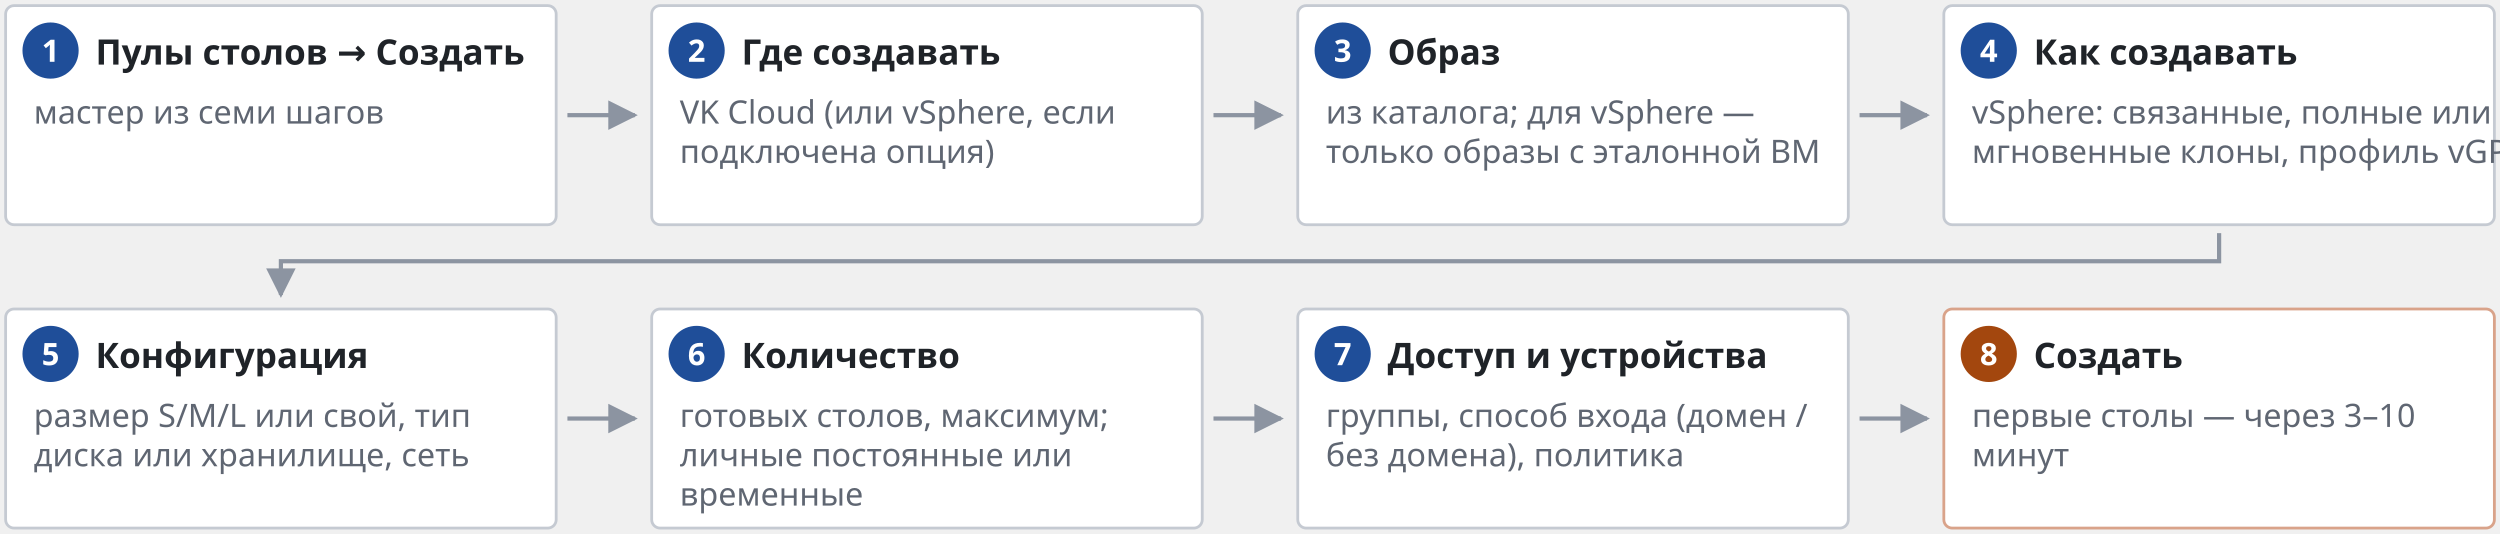
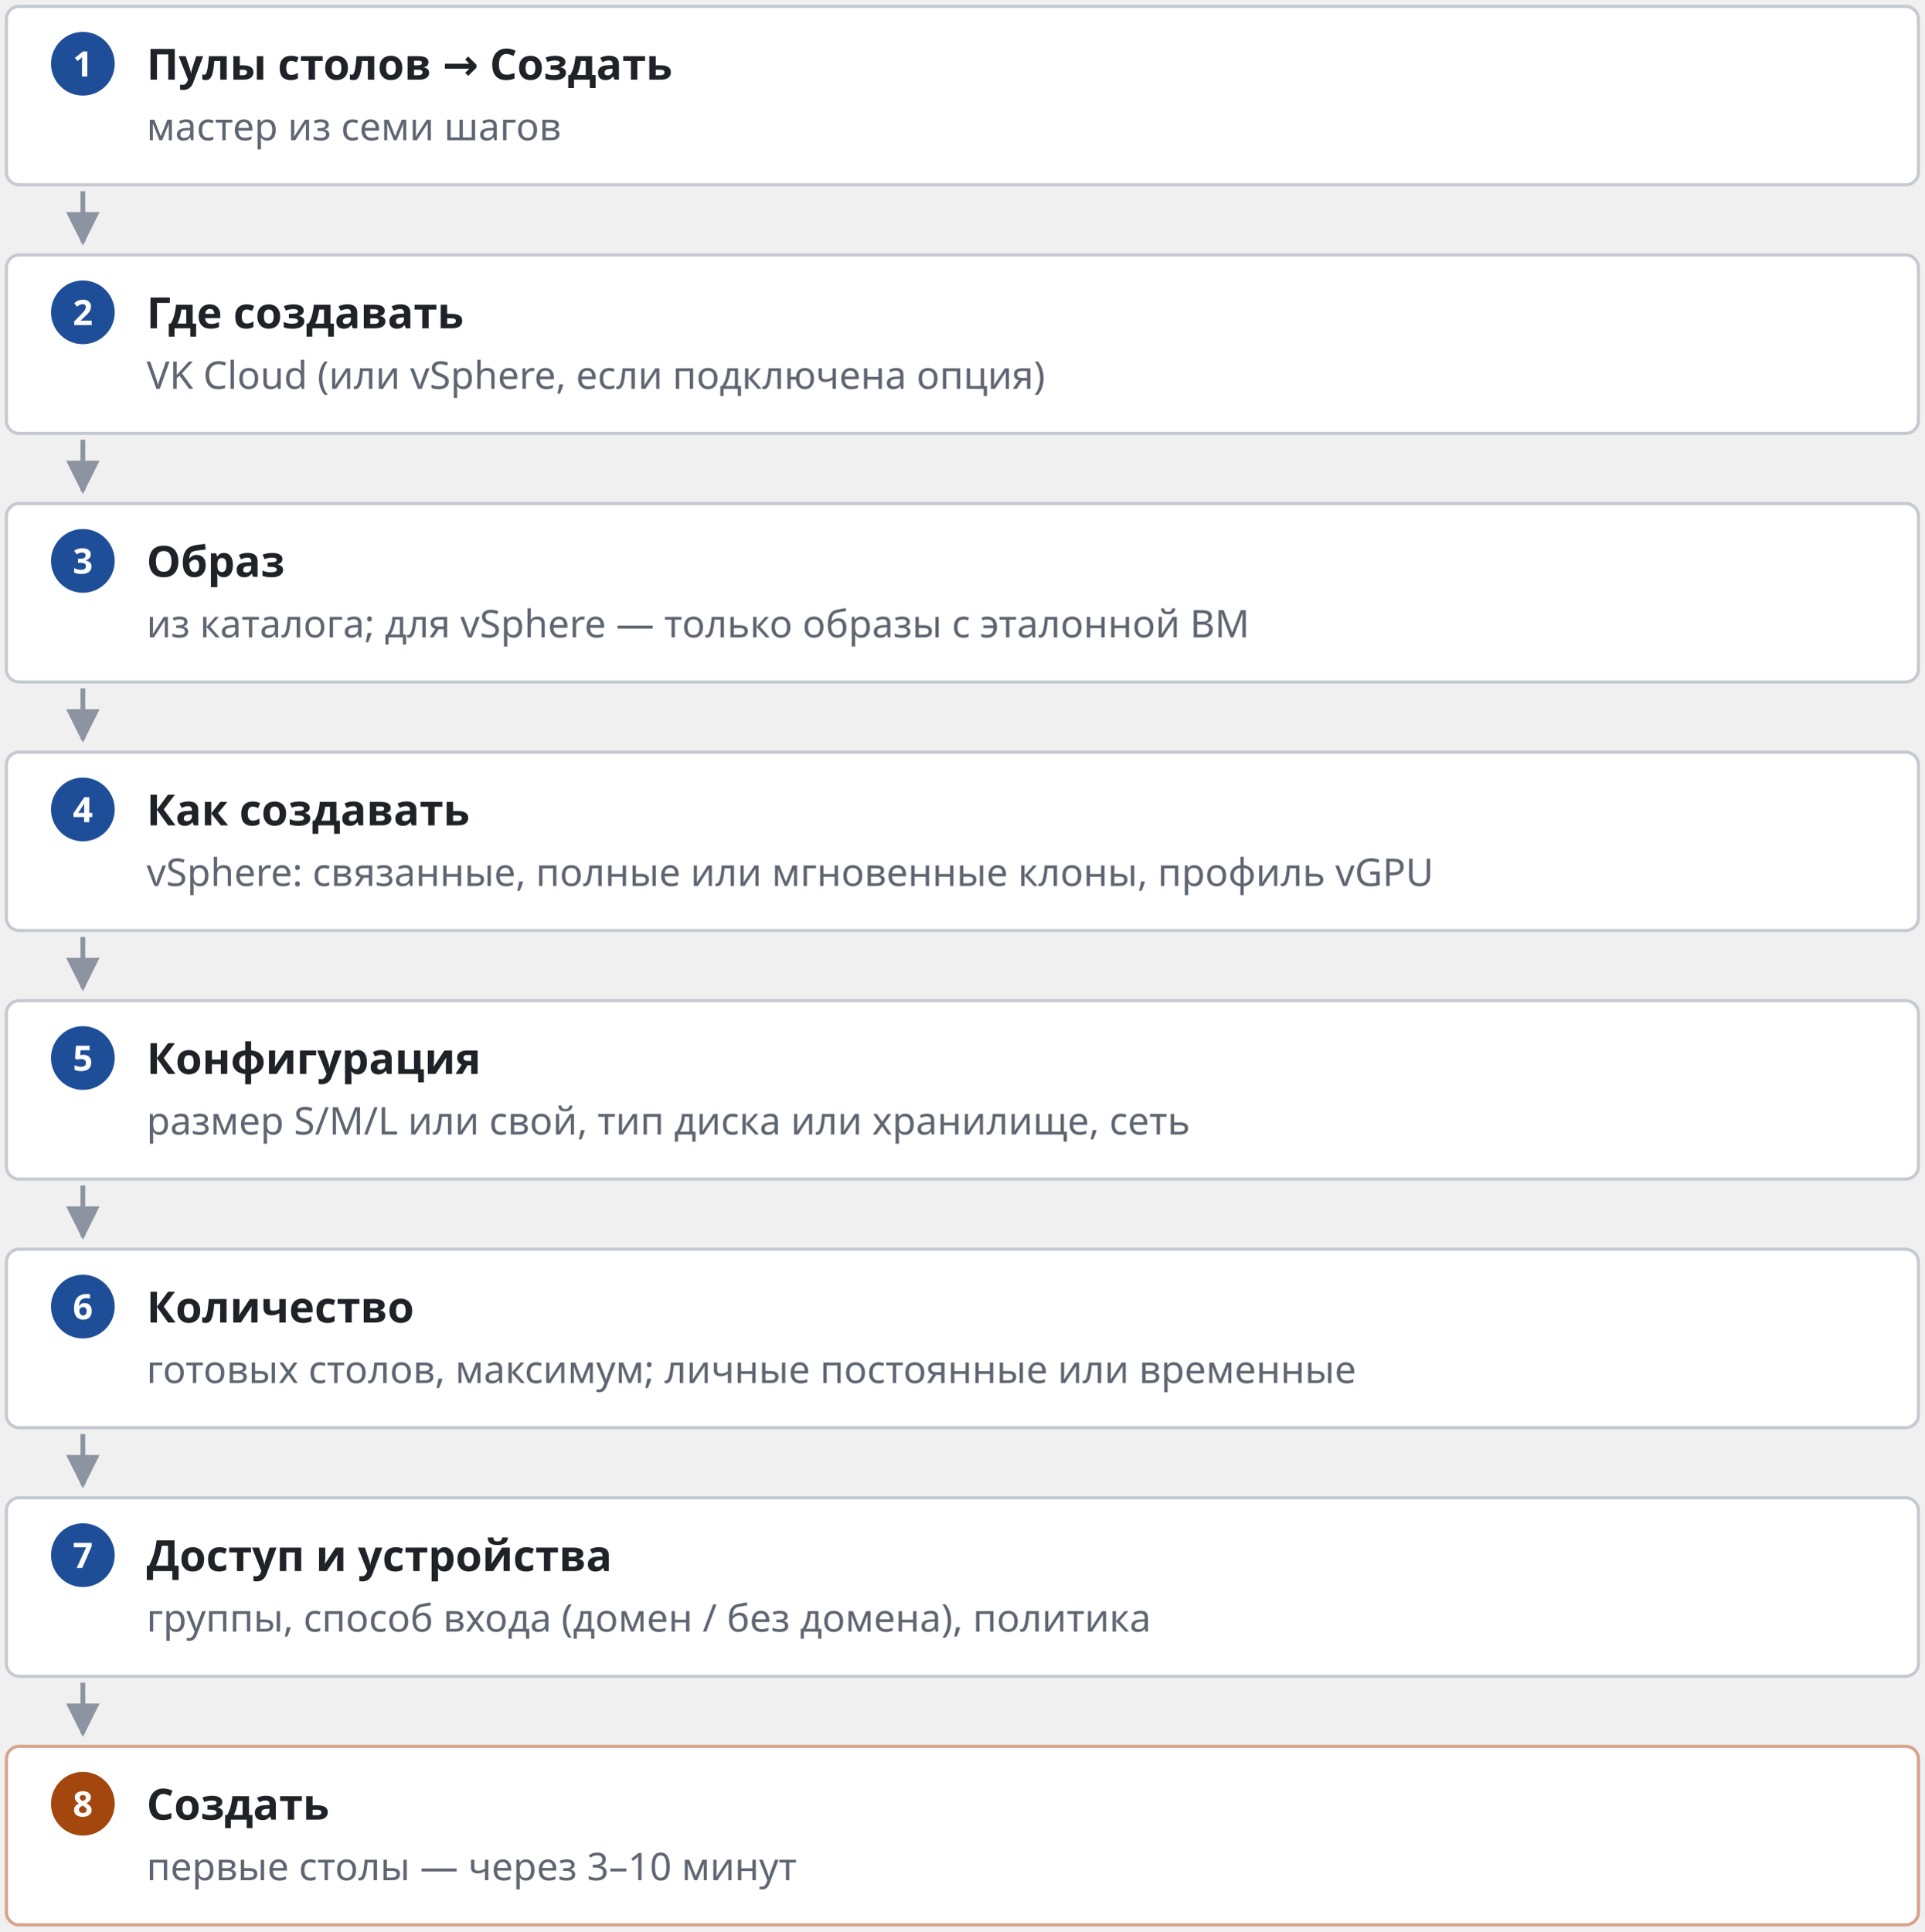
- <svg xmlns="http://www.w3.org/2000/svg" viewBox="0 0 890 190" width="100%" style="max-width:890px;font-family:IBM Plex Sans,sans-serif" role="img" aria-label="Схема: 8 шагов, они перечислены ниже">
+ <svg xmlns="http://www.w3.org/2000/svg" viewBox="0 0 604 606" width="100%" style="max-width:604px;font-family:IBM Plex Sans,sans-serif" role="img" aria-label="Схема: 8 шагов, они перечислены ниже">
  <defs>
    <marker id="ha" viewBox="0 0 10 10" refX="9" refY="5" markerWidth="7" markerHeight="7" orient="auto">
      <path d="M0,0 L10,5 L0,10 z" fill="#8C94A1" />
    </marker>
  </defs>
-   <rect x="2" y="2" width="196" height="78" rx="3" fill="#FFFFFF" stroke="#C5CAD2" />
-   <circle cx="18" cy="18" r="10" fill="#1F4E99" />
-   <text x="18" y="22" font-size="11" font-weight="600" fill="#fff" text-anchor="middle">1</text>
-   <text x="34" y="23" font-size="12.5" font-weight="600" fill="#1F2328">Пулы столов → Создать</text>
-   <text x="12" y="44" font-size="11.5" fill="#5F6672">мастер из семи шагов</text>
-   <path d="M202 41 h24" stroke="#8C94A1" stroke-width="1.5" marker-end="url(#ha)" />
-   <rect x="232" y="2" width="196" height="78" rx="3" fill="#FFFFFF" stroke="#C5CAD2" />
-   <circle cx="248" cy="18" r="10" fill="#1F4E99" />
-   <text x="248" y="22" font-size="11" font-weight="600" fill="#fff" text-anchor="middle">2</text>
-   <text x="264" y="23" font-size="12.5" font-weight="600" fill="#1F2328">Где создавать</text>
-   <text x="242" y="44" font-size="11.5" fill="#5F6672">VK Cloud (или vSphere, если</text>
-   <text x="242" y="58" font-size="11.5" fill="#5F6672">подключена опция)</text>
-   <path d="M432 41 h24" stroke="#8C94A1" stroke-width="1.5" marker-end="url(#ha)" />
-   <rect x="462" y="2" width="196" height="78" rx="3" fill="#FFFFFF" stroke="#C5CAD2" />
-   <circle cx="478" cy="18" r="10" fill="#1F4E99" />
-   <text x="478" y="22" font-size="11" font-weight="600" fill="#fff" text-anchor="middle">3</text>
-   <text x="494" y="23" font-size="12.5" font-weight="600" fill="#1F2328">Образ</text>
-   <text x="472" y="44" font-size="11.5" fill="#5F6672">из каталога; для vSphere —</text>
-   <text x="472" y="58" font-size="11.5" fill="#5F6672">только образы с эталонной ВМ</text>
-   <path d="M662 41 h24" stroke="#8C94A1" stroke-width="1.5" marker-end="url(#ha)" />
-   <rect x="692" y="2" width="196" height="78" rx="3" fill="#FFFFFF" stroke="#C5CAD2" />
-   <circle cx="708" cy="18" r="10" fill="#1F4E99" />
-   <text x="708" y="22" font-size="11" font-weight="600" fill="#fff" text-anchor="middle">4</text>
-   <text x="724" y="23" font-size="12.5" font-weight="600" fill="#1F2328">Как создавать</text>
-   <text x="702" y="44" font-size="11.5" fill="#5F6672">vSphere: связанные, полные или</text>
-   <text x="702" y="58" font-size="11.5" fill="#5F6672">мгновенные клоны, профиль vGPU</text>
-   <path d="M790 83 v10 H100 v12" fill="none" stroke="#8C94A1" stroke-width="1.5" marker-end="url(#ha)" />
-   <rect x="2" y="110" width="196" height="78" rx="3" fill="#FFFFFF" stroke="#C5CAD2" />
-   <circle cx="18" cy="126" r="10" fill="#1F4E99" />
-   <text x="18" y="130" font-size="11" font-weight="600" fill="#fff" text-anchor="middle">5</text>
-   <text x="34" y="131" font-size="12.5" font-weight="600" fill="#1F2328">Конфигурация</text>
-   <text x="12" y="152" font-size="11.5" fill="#5F6672">размер S/M/L или свой, тип</text>
-   <text x="12" y="166" font-size="11.5" fill="#5F6672">диска или хранилище, сеть</text>
-   <path d="M202 149 h24" stroke="#8C94A1" stroke-width="1.5" marker-end="url(#ha)" />
-   <rect x="232" y="110" width="196" height="78" rx="3" fill="#FFFFFF" stroke="#C5CAD2" />
-   <circle cx="248" cy="126" r="10" fill="#1F4E99" />
-   <text x="248" y="130" font-size="11" font-weight="600" fill="#fff" text-anchor="middle">6</text>
-   <text x="264" y="131" font-size="12.5" font-weight="600" fill="#1F2328">Количество</text>
-   <text x="242" y="152" font-size="11.5" fill="#5F6672">готовых столов, максимум;</text>
-   <text x="242" y="166" font-size="11.5" fill="#5F6672">личные постоянные или</text>
-   <text x="242" y="180" font-size="11.5" fill="#5F6672">временные</text>
-   <path d="M432 149 h24" stroke="#8C94A1" stroke-width="1.5" marker-end="url(#ha)" />
-   <rect x="462" y="110" width="196" height="78" rx="3" fill="#FFFFFF" stroke="#C5CAD2" />
-   <circle cx="478" cy="126" r="10" fill="#1F4E99" />
-   <text x="478" y="130" font-size="11" font-weight="600" fill="#fff" text-anchor="middle">7</text>
-   <text x="494" y="131" font-size="12.5" font-weight="600" fill="#1F2328">Доступ и устройства</text>
-   <text x="472" y="152" font-size="11.5" fill="#5F6672">группы, способ входа (домен /</text>
-   <text x="472" y="166" font-size="11.5" fill="#5F6672">без домена), политика</text>
-   <path d="M662 149 h24" stroke="#8C94A1" stroke-width="1.5" marker-end="url(#ha)" />
-   <rect x="692" y="110" width="196" height="78" rx="3" fill="#FFFFFF" stroke="#D9A38A" />
-   <circle cx="708" cy="126" r="10" fill="#A3470E" />
-   <text x="708" y="130" font-size="11" font-weight="600" fill="#fff" text-anchor="middle">8</text>
-   <text x="724" y="131" font-size="12.5" font-weight="600" fill="#1F2328">Создать</text>
-   <text x="702" y="152" font-size="11.5" fill="#5F6672">первые столы — через 3–10</text>
-   <text x="702" y="166" font-size="11.5" fill="#5F6672">минут</text>
+   <rect x="2" y="2" width="600" height="56" rx="4" fill="#FFFFFF" stroke="#C5CAD2" />
+   <circle cx="26" cy="20" r="10" fill="#1F4E99" />
+   <text x="26" y="24" font-size="11" font-weight="600" fill="#fff" text-anchor="middle">1</text>
+   <text x="46" y="25" font-size="13.5" font-weight="600" fill="#1F2328">Пулы столов → Создать</text>
+   <text x="46" y="44" font-size="12" fill="#5F6672">мастер из семи шагов</text>
+   <path d="M26 60 v16" stroke="#8C94A1" stroke-width="1.5" marker-end="url(#ha)" />
+   <rect x="2" y="80" width="600" height="56" rx="4" fill="#FFFFFF" stroke="#C5CAD2" />
+   <circle cx="26" cy="98" r="10" fill="#1F4E99" />
+   <text x="26" y="102" font-size="11" font-weight="600" fill="#fff" text-anchor="middle">2</text>
+   <text x="46" y="103" font-size="13.5" font-weight="600" fill="#1F2328">Где создавать</text>
+   <text x="46" y="122" font-size="12" fill="#5F6672">VK Cloud (или vSphere, если подключена опция)</text>
+   <path d="M26 138 v16" stroke="#8C94A1" stroke-width="1.5" marker-end="url(#ha)" />
+   <rect x="2" y="158" width="600" height="56" rx="4" fill="#FFFFFF" stroke="#C5CAD2" />
+   <circle cx="26" cy="176" r="10" fill="#1F4E99" />
+   <text x="26" y="180" font-size="11" font-weight="600" fill="#fff" text-anchor="middle">3</text>
+   <text x="46" y="181" font-size="13.5" font-weight="600" fill="#1F2328">Образ</text>
+   <text x="46" y="200" font-size="12" fill="#5F6672">из каталога; для vSphere — только образы с эталонной ВМ</text>
+   <path d="M26 216 v16" stroke="#8C94A1" stroke-width="1.5" marker-end="url(#ha)" />
+   <rect x="2" y="236" width="600" height="56" rx="4" fill="#FFFFFF" stroke="#C5CAD2" />
+   <circle cx="26" cy="254" r="10" fill="#1F4E99" />
+   <text x="26" y="258" font-size="11" font-weight="600" fill="#fff" text-anchor="middle">4</text>
+   <text x="46" y="259" font-size="13.5" font-weight="600" fill="#1F2328">Как создавать</text>
+   <text x="46" y="278" font-size="12" fill="#5F6672">vSphere: связанные, полные или мгновенные клоны, профиль vGPU</text>
+   <path d="M26 294 v16" stroke="#8C94A1" stroke-width="1.5" marker-end="url(#ha)" />
+   <rect x="2" y="314" width="600" height="56" rx="4" fill="#FFFFFF" stroke="#C5CAD2" />
+   <circle cx="26" cy="332" r="10" fill="#1F4E99" />
+   <text x="26" y="336" font-size="11" font-weight="600" fill="#fff" text-anchor="middle">5</text>
+   <text x="46" y="337" font-size="13.5" font-weight="600" fill="#1F2328">Конфигурация</text>
+   <text x="46" y="356" font-size="12" fill="#5F6672">размер S/M/L или свой, тип диска или хранилище, сеть</text>
+   <path d="M26 372 v16" stroke="#8C94A1" stroke-width="1.5" marker-end="url(#ha)" />
+   <rect x="2" y="392" width="600" height="56" rx="4" fill="#FFFFFF" stroke="#C5CAD2" />
+   <circle cx="26" cy="410" r="10" fill="#1F4E99" />
+   <text x="26" y="414" font-size="11" font-weight="600" fill="#fff" text-anchor="middle">6</text>
+   <text x="46" y="415" font-size="13.5" font-weight="600" fill="#1F2328">Количество</text>
+   <text x="46" y="434" font-size="12" fill="#5F6672">готовых столов, максимум; личные постоянные или временные</text>
+   <path d="M26 450 v16" stroke="#8C94A1" stroke-width="1.5" marker-end="url(#ha)" />
+   <rect x="2" y="470" width="600" height="56" rx="4" fill="#FFFFFF" stroke="#C5CAD2" />
+   <circle cx="26" cy="488" r="10" fill="#1F4E99" />
+   <text x="26" y="492" font-size="11" font-weight="600" fill="#fff" text-anchor="middle">7</text>
+   <text x="46" y="493" font-size="13.5" font-weight="600" fill="#1F2328">Доступ и устройства</text>
+   <text x="46" y="512" font-size="12" fill="#5F6672">группы, способ входа (домен / без домена), политика</text>
+   <path d="M26 528 v16" stroke="#8C94A1" stroke-width="1.5" marker-end="url(#ha)" />
+   <rect x="2" y="548" width="600" height="56" rx="4" fill="#FFFFFF" stroke="#D9A38A" />
+   <circle cx="26" cy="566" r="10" fill="#A3470E" />
+   <text x="26" y="570" font-size="11" font-weight="600" fill="#fff" text-anchor="middle">8</text>
+   <text x="46" y="571" font-size="13.5" font-weight="600" fill="#1F2328">Создать</text>
+   <text x="46" y="590" font-size="12" fill="#5F6672">первые столы — через 3–10 минут</text>
</svg>
